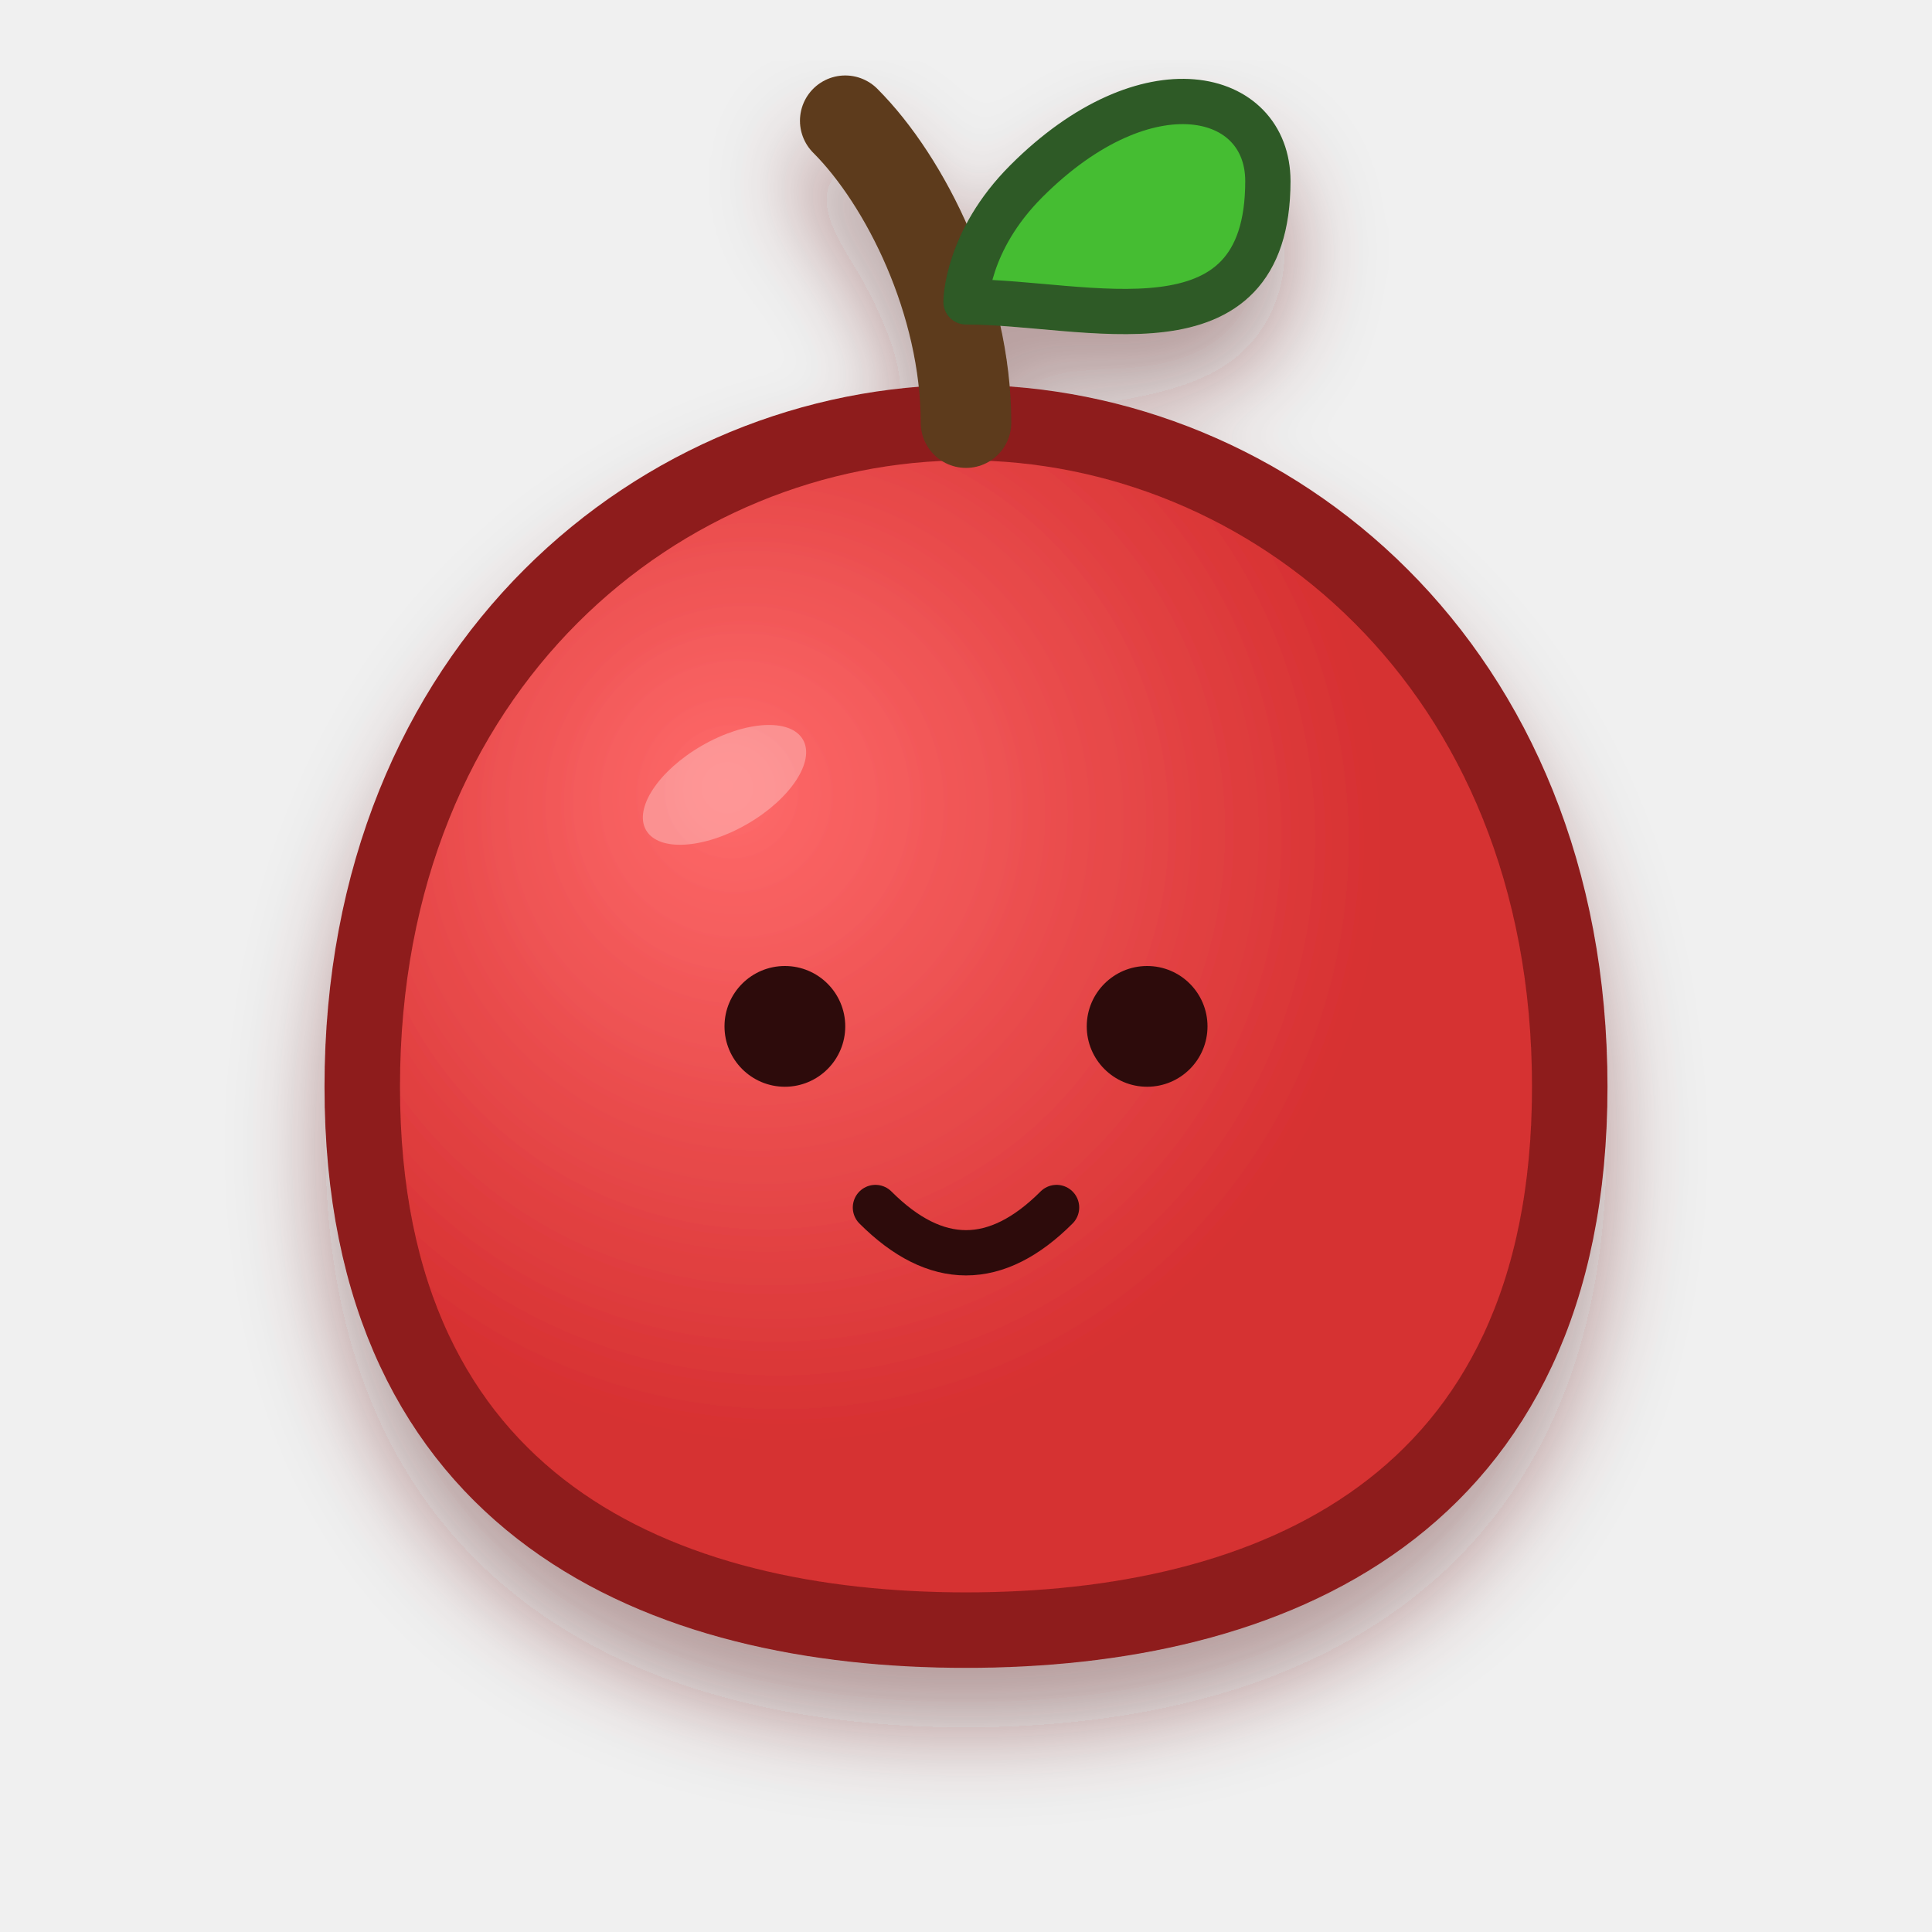
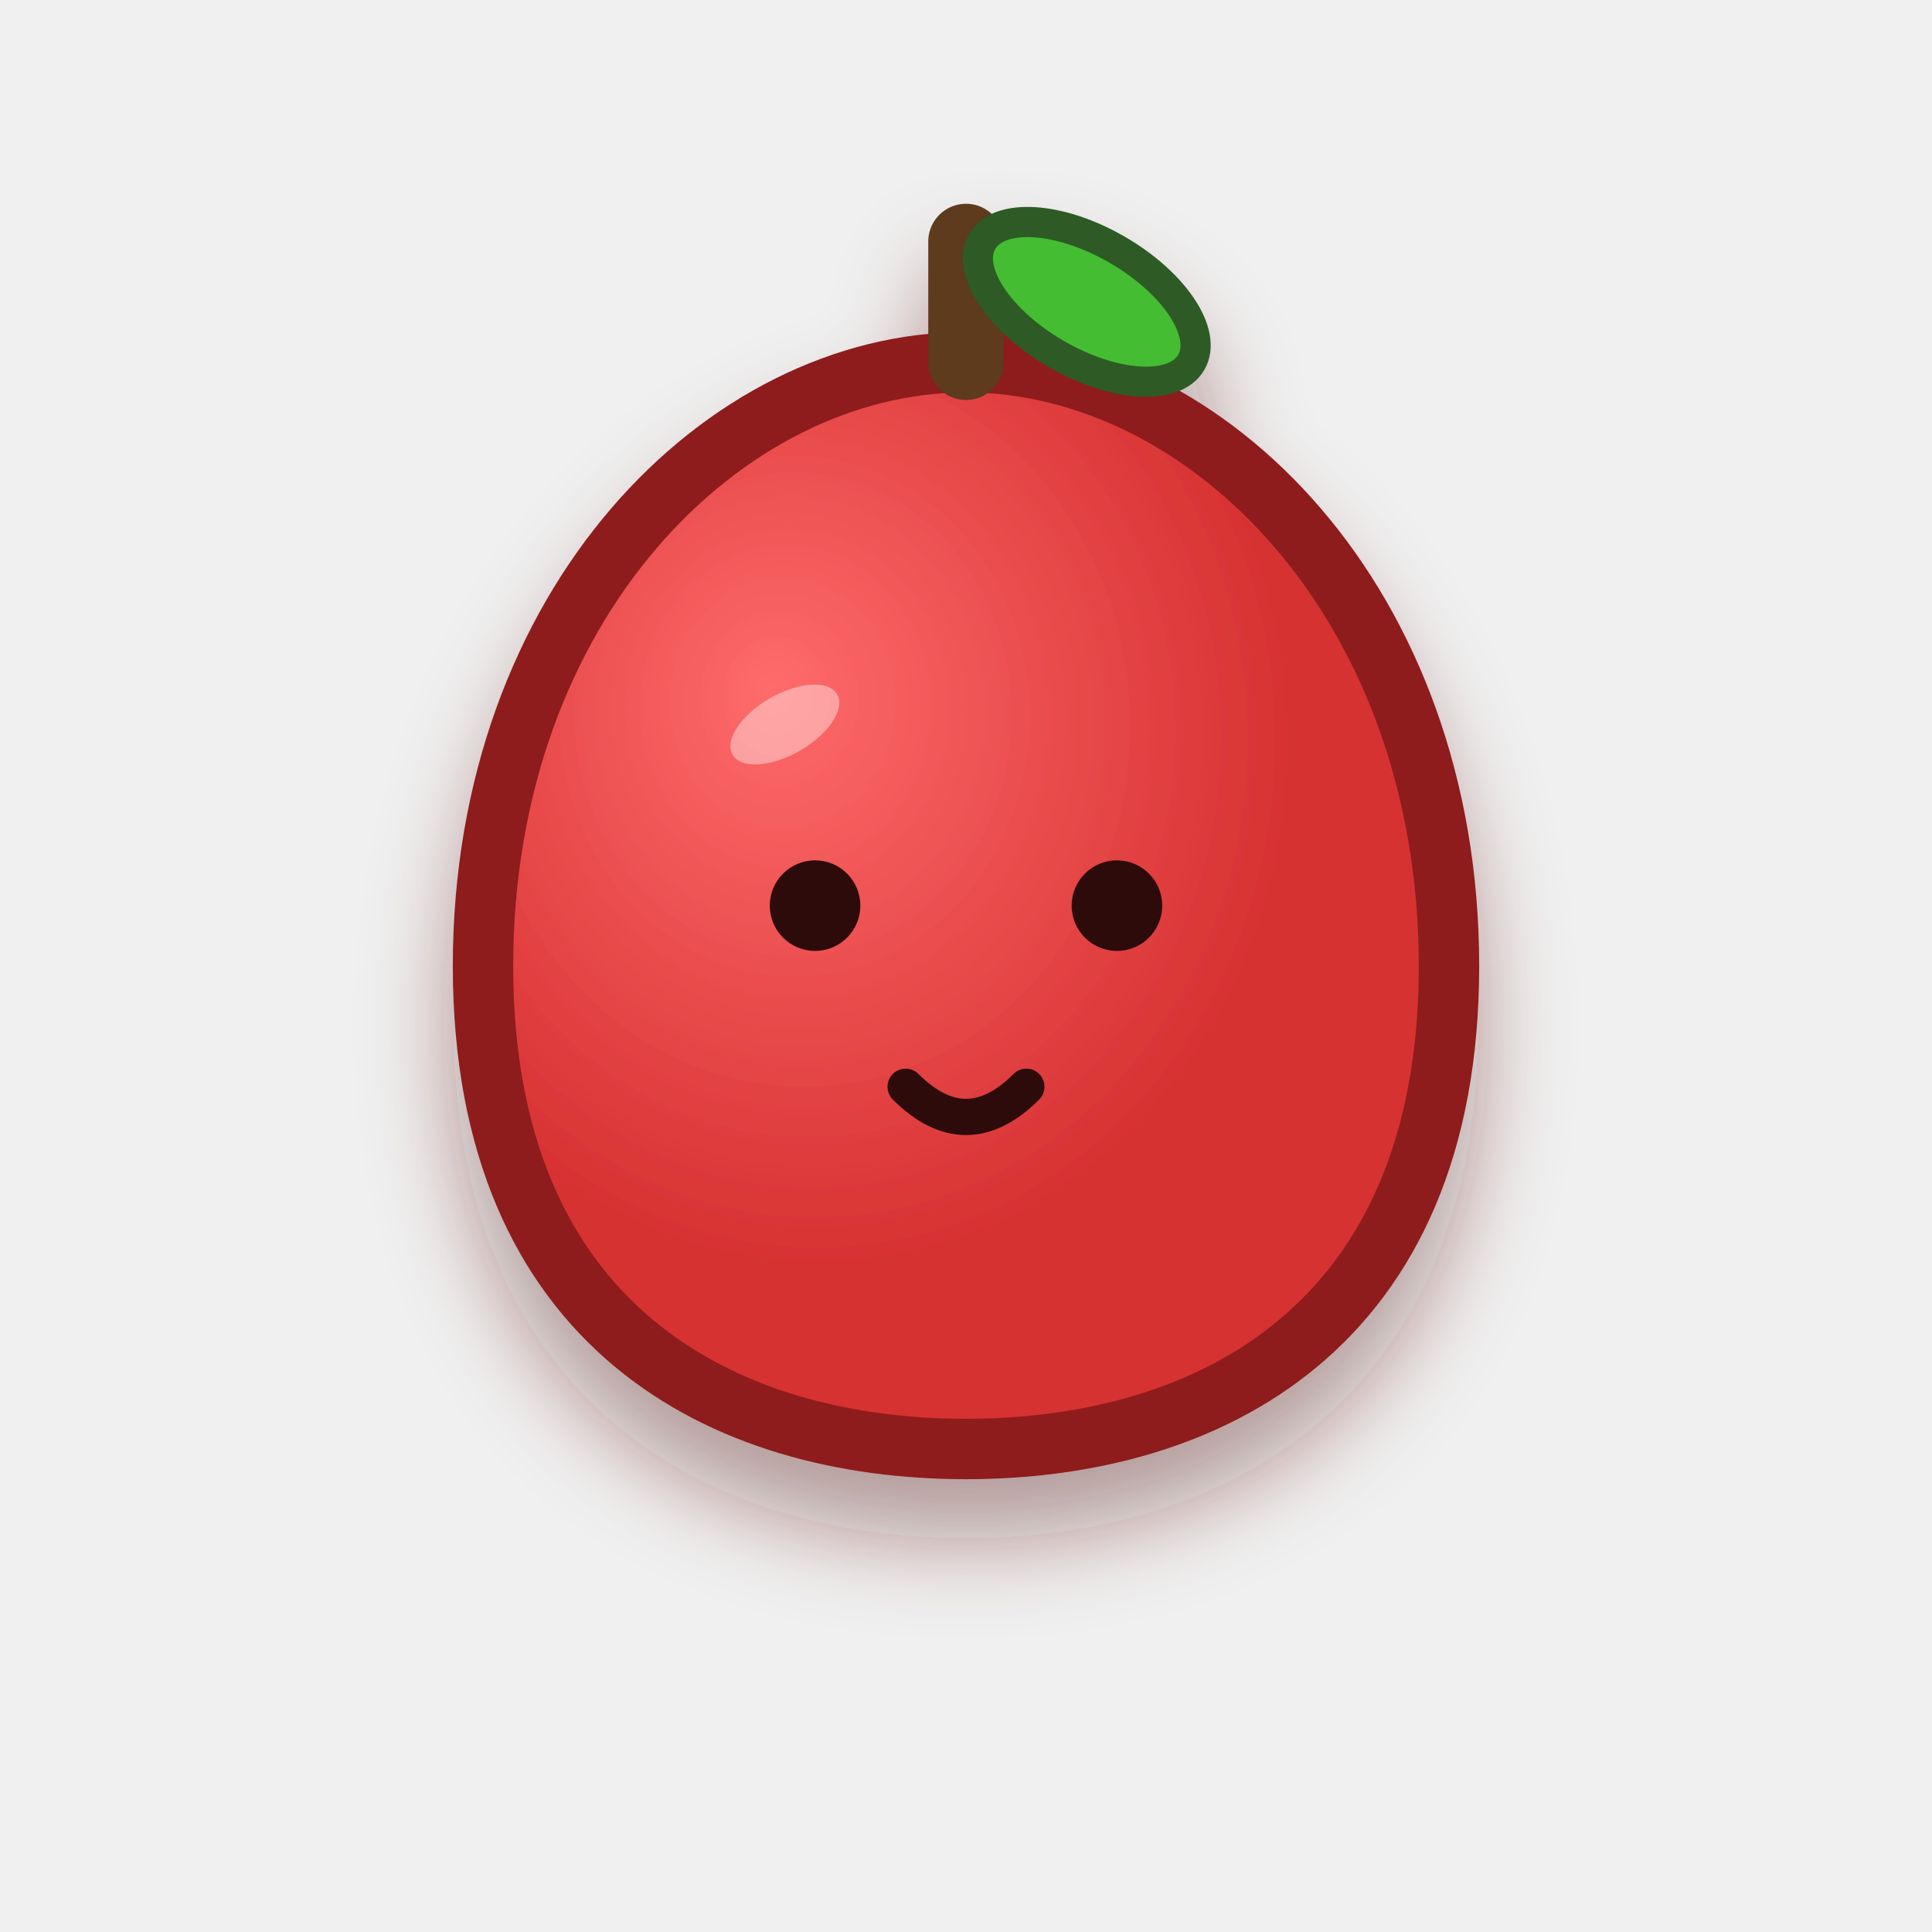
<svg xmlns="http://www.w3.org/2000/svg" width="64" height="64" viewBox="0 0 64 64">
  <defs>
    <radialGradient id="appleGrad" cx="35%" cy="35%" r="50%" fx="30%" fy="30%">
      <stop offset="0%" stop-color="#FF6B6B" />
      <stop offset="100%" stop-color="#D63031" />
    </radialGradient>
-     <filter id="shadow" x="-20%" y="-20%" width="140%" height="140%">
+     <filter id="appleShadow" x="-20%" y="-20%" width="140%" height="140%">
      <feDropShadow dx="0" dy="2" stdDeviation="1.5" flood-color="#5D1515" flood-opacity="0.4" />
    </filter>
  </defs>
-   <g filter="url(#shadow)">
-     <path d="M32 54 C22 54 12 50 12 36 C12 22 22 14 32 14 C42 14 52 22 52 36 C52 50 42 54 32 54 Z" fill="url(#appleGrad)" stroke="#8E1C1C" stroke-width="2.5" stroke-linejoin="round" stroke-linecap="round" />
-     <path d="M32 14 C32 10 30 6 28 4" fill="none" stroke="#5D3A1A" stroke-width="3" stroke-linecap="round" stroke-linejoin="round" />
-     <path d="M32 10 C36 10 42 12 42 6 C42 3 38 2 34 6 C32 8 32 10 32 10 Z" fill="#44BD32" stroke="#2D5A27" stroke-width="1.5" stroke-linejoin="round" />
+   <g filter="url(#appleShadow)">
+     <path d="M32 48 C24 48 16 44 16 32 C16 20 24 12 32 12 C40 12 48 20 48 32 C48 44 40 48 32 48 Z" fill="url(#appleGrad)" stroke="#8E1C1C" stroke-width="2" stroke-linejoin="round" />
+     <line x1="32" y1="12" x2="32" y2="8" stroke="#5D3A1A" stroke-width="2.5" stroke-linecap="round" />
+     <ellipse cx="36" cy="10" rx="4" ry="2" fill="#44BD32" stroke="#2D5A27" stroke-width="1" transform="rotate(30 36 10)" />
  </g>
  <g fill="#2D0B0B">
-     <circle cx="26" cy="34" r="2" />
-     <circle cx="38" cy="34" r="2" />
-     <path d="M29 40 Q32 43 35 40" fill="none" stroke="#2D0B0B" stroke-width="1.5" stroke-linecap="round" />
+     <circle cx="27" cy="30" r="1.5" />
+     <circle cx="37" cy="30" r="1.5" />
+     <path d="M30 36 Q32 38 34 36" fill="none" stroke="#2D0B0B" stroke-width="1.2" stroke-linecap="round" />
  </g>
-   <ellipse cx="24" cy="26" rx="3" ry="1.5" fill="white" fill-opacity="0.3" transform="rotate(-30 24 26)" />
+   <ellipse cx="26" cy="24" rx="2" ry="1" fill="white" fill-opacity="0.4" transform="rotate(-30 26 24)" />
</svg>
